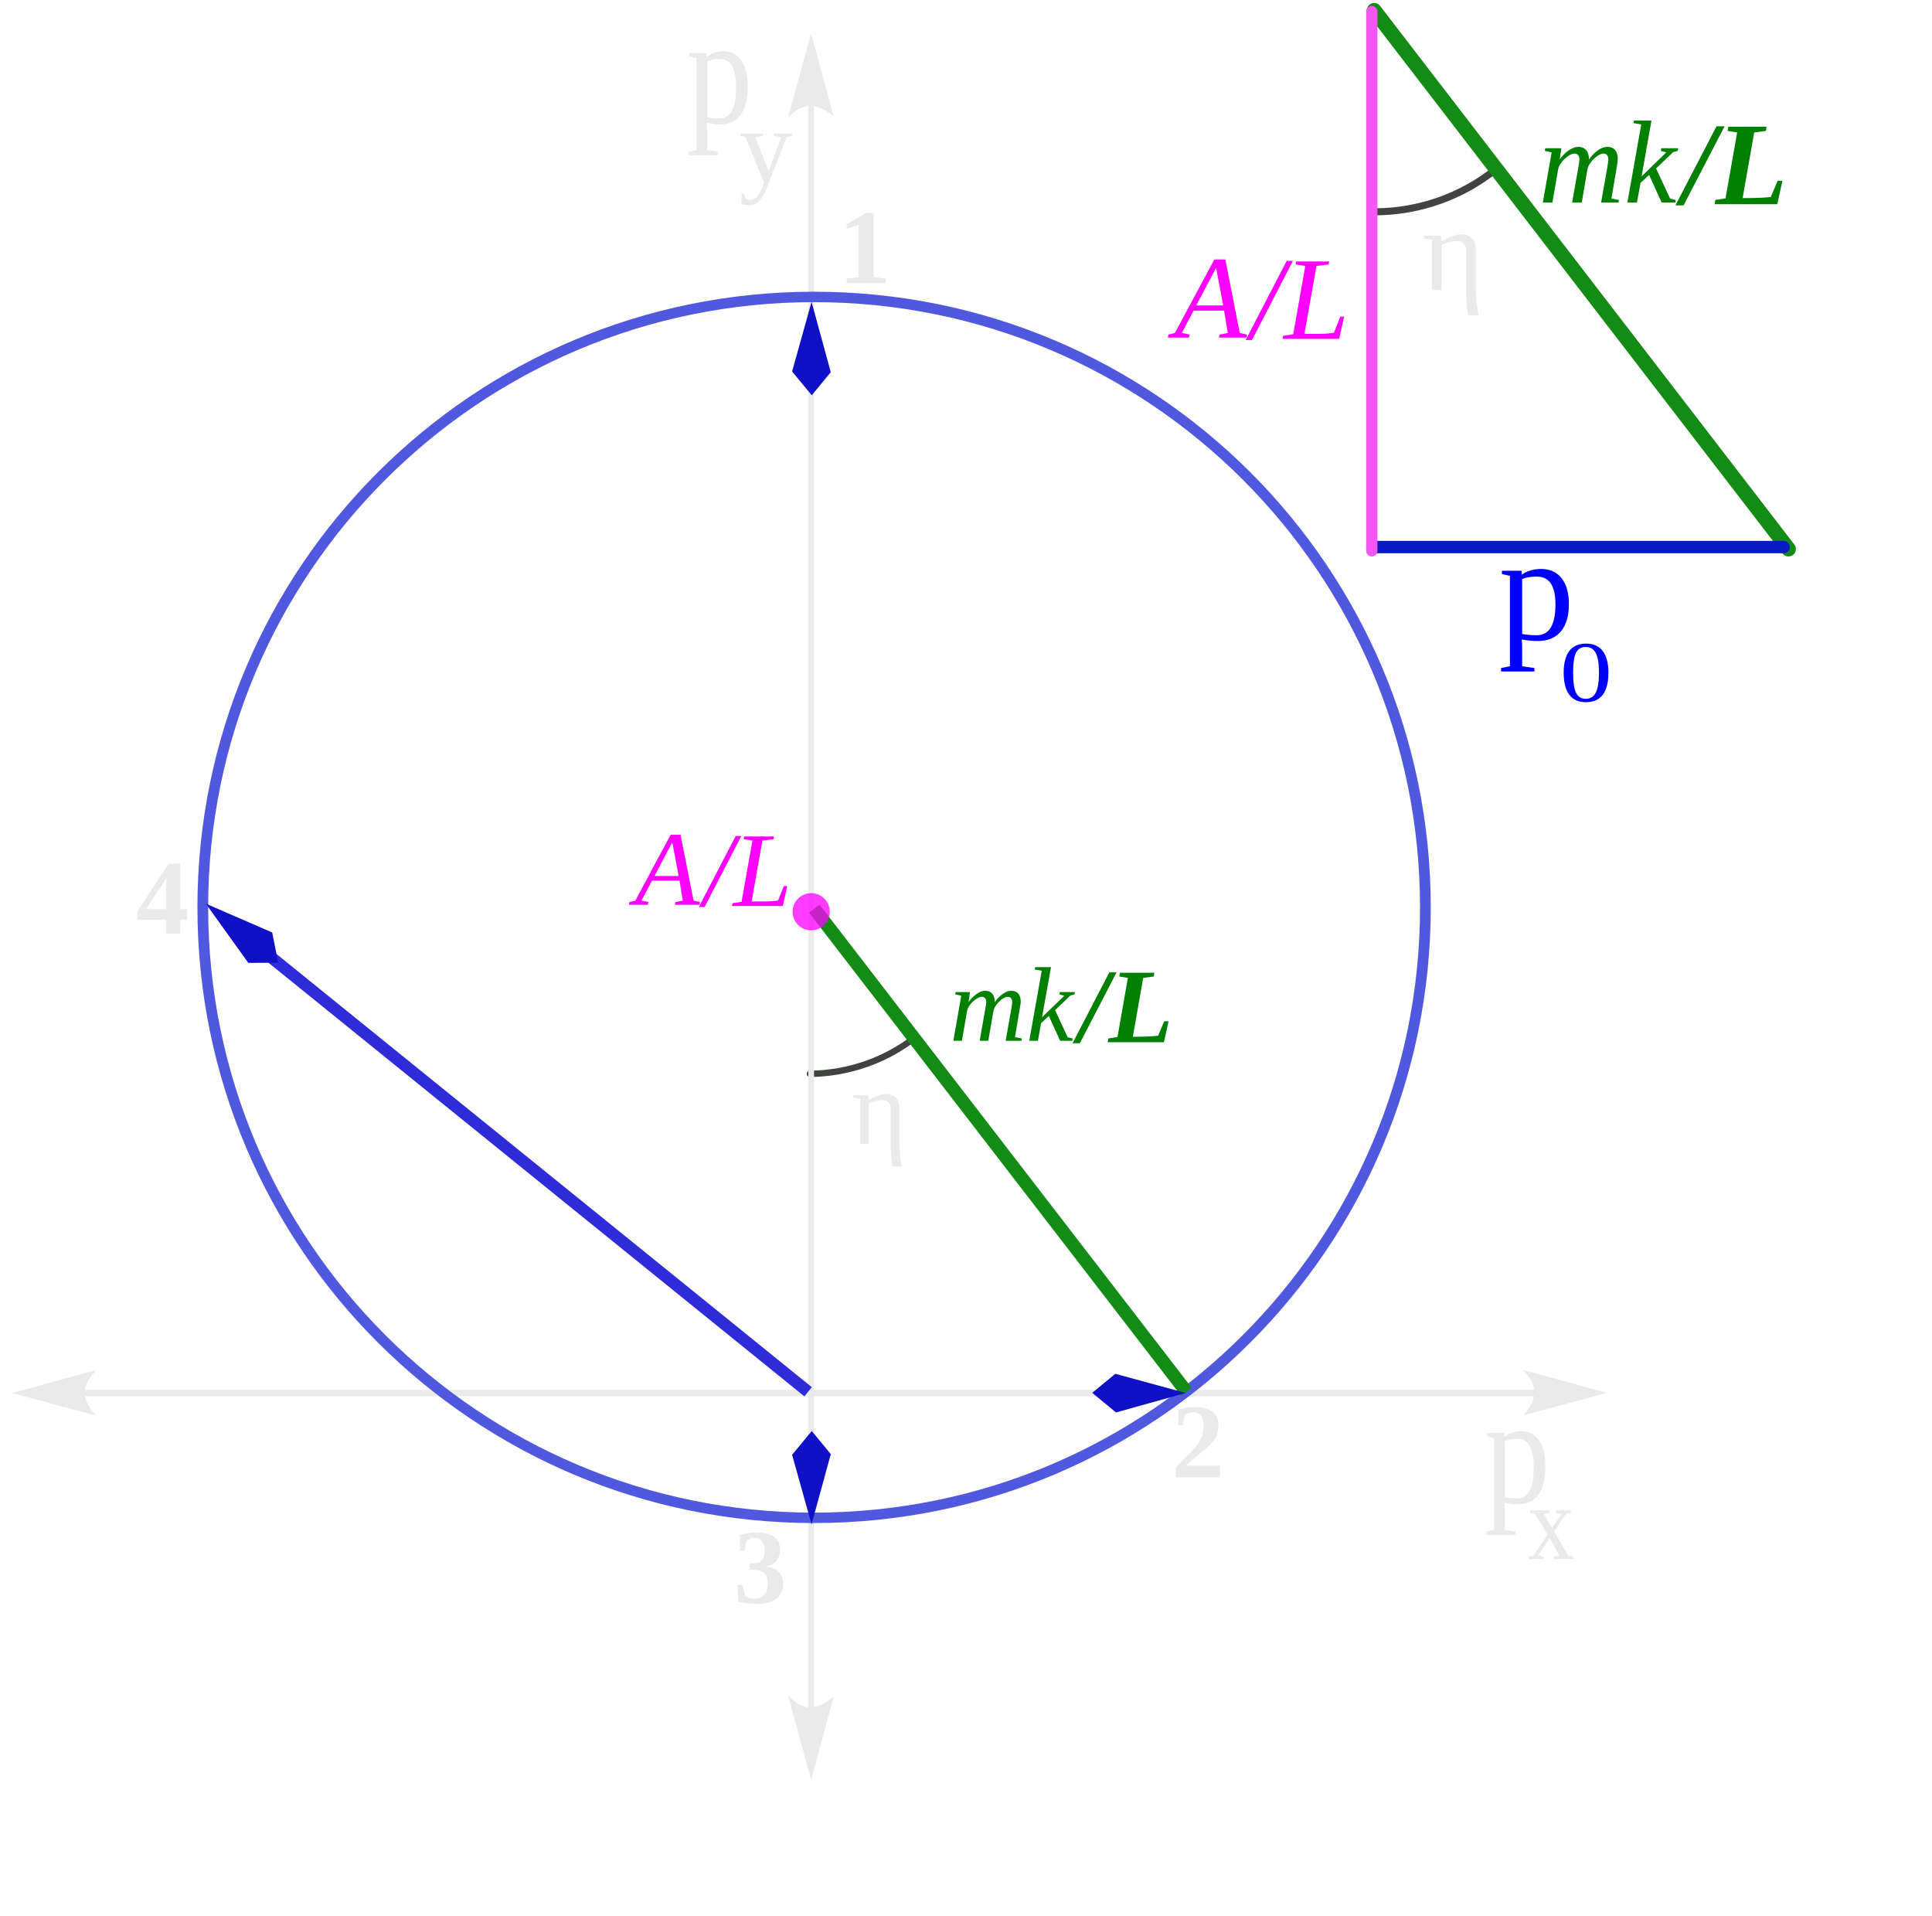
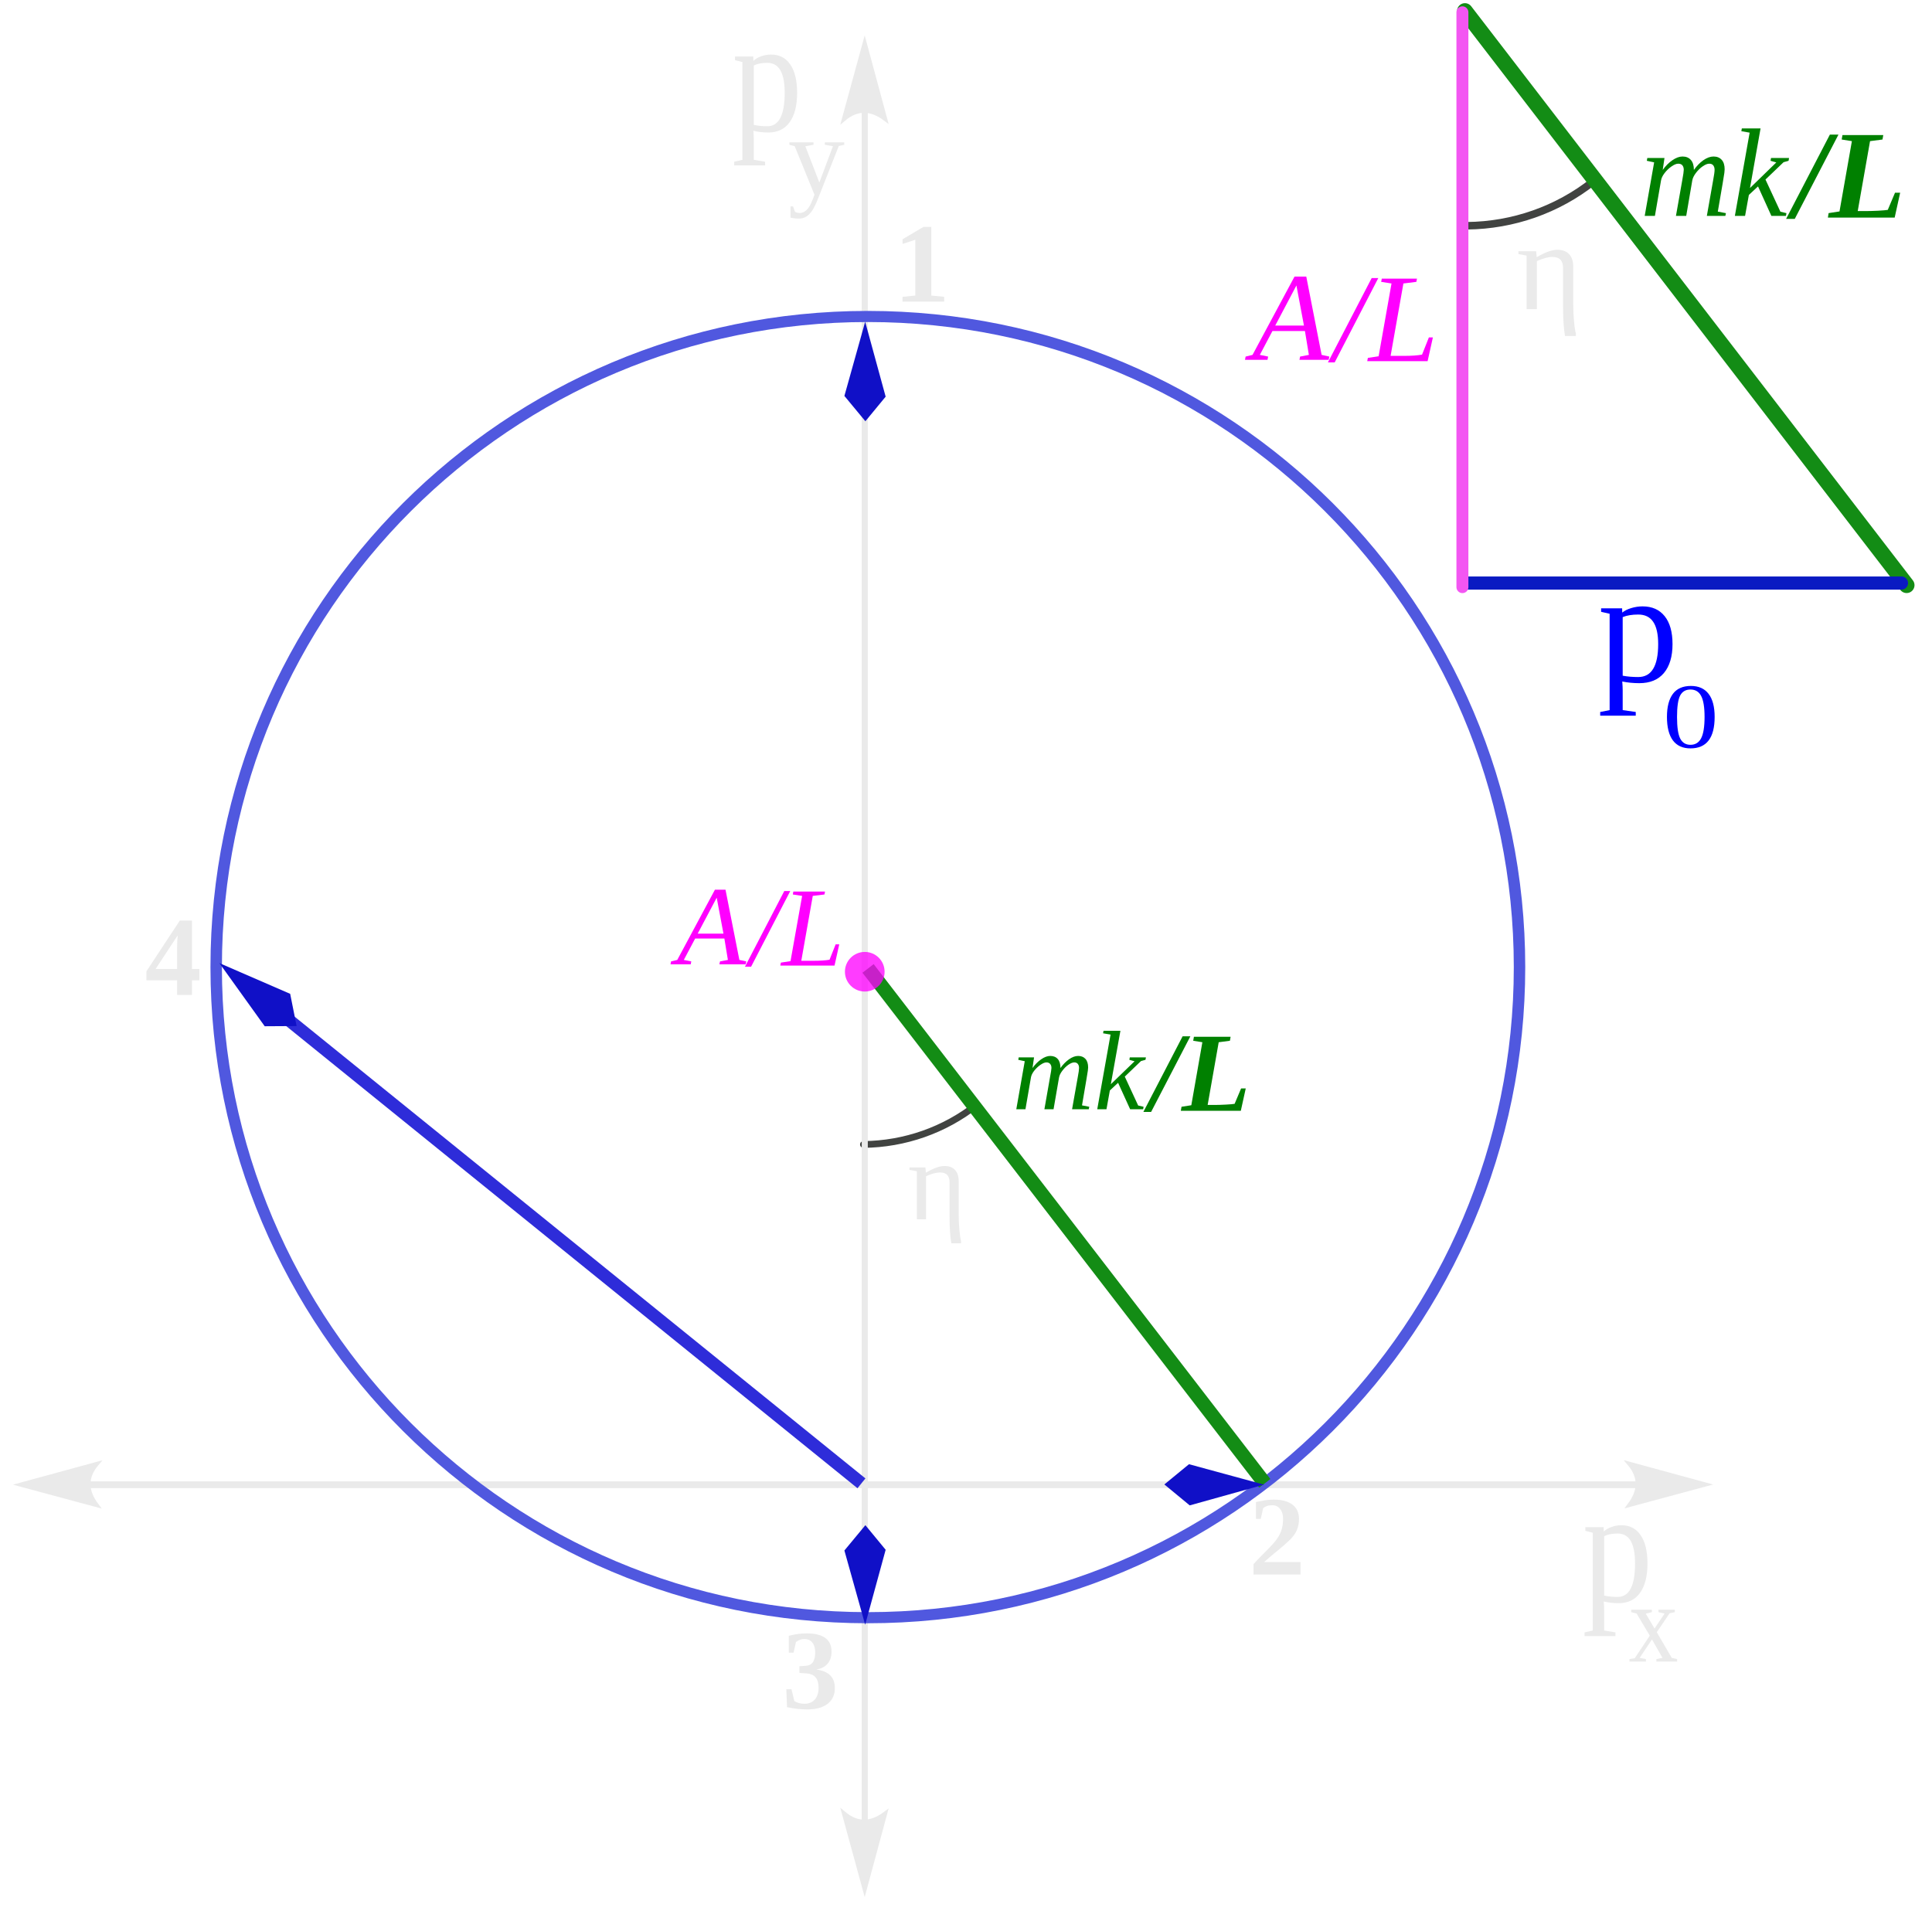
- <svg xmlns="http://www.w3.org/2000/svg" width="343pt" height="340pt" id="svg2160">
+ <svg xmlns="http://www.w3.org/2000/svg" width="429" height="425" viewBox="0 0 429 425" id="svg2160">
  <defs id="defs2162" />
  <g id="layer1">
    <path transform="translate(110.7885,-178.7115)" d="M 242.992,218.997 A 45.361,44.543 0 0 1 214.989,228.844" id="path3258" style="opacity:0.762;fill:none;fill-opacity:1;fill-rule:nonzero;stroke:#060906;stroke-width:1.668;stroke-linecap:round;stroke-miterlimit:4;stroke-dasharray:none;stroke-dashoffset:0;stroke-opacity:1" />
    <text id="text3260" y="68.654" x="336.731" style="font-size:28px;font-style:normal;font-variant:normal;font-weight:normal;font-stretch:normal;text-align:start;line-height:125%;writing-mode:lr-tb;text-anchor:start;fill:#EAEAEA;fill-opacity:1;stroke:none;stroke-width:1px;stroke-linecap:butt;stroke-linejoin:miter;stroke-opacity:1;font-family:Times New Roman" xml:space="preserve">
      <tspan y="68.654" x="336.731" id="tspan3262">η</tspan>
    </text>
    <path style="opacity:0.762;fill:none;fill-opacity:1;fill-rule:nonzero;stroke:#060906;stroke-width:1.668;stroke-linecap:round;stroke-miterlimit:4;stroke-dasharray:none;stroke-dashoffset:0;stroke-opacity:1" id="path3222" d="M 242.992,218.997 A 45.361,44.543 0 0 1 214.989,228.844" transform="matrix(0.8981853,0,0,0.8968369,-1.375136,48.92559)" />
    <path style="fill:none;fill-rule:evenodd;stroke:#EAEAEA;stroke-width:1.348;stroke-linecap:butt;stroke-linejoin:miter;stroke-miterlimit:4;stroke-dasharray:none;stroke-opacity:1" d="M 192.02,16.716 L 192.02,412.075" id="path2169" />
    <text xml:space="preserve" style="font-size:25.13px;font-style:normal;font-variant:normal;font-weight:normal;font-stretch:normal;text-align:start;line-height:125%;writing-mode:lr-tb;text-anchor:start;fill:#EAEAEA;fill-opacity:1;stroke:none;stroke-width:1px;stroke-linecap:butt;stroke-linejoin:miter;stroke-opacity:1;font-family:Times New Roman" x="201.412" y="270.975" id="text3144" transform="scale(1.000752,0.999249)">
      <tspan id="tspan3146" x="201.412" y="270.975">η</tspan>
    </text>
    <path style="fill:#EAEAEA;fill-rule:evenodd;stroke:#EAEAEA;stroke-width:0.898px;stroke-linecap:butt;stroke-linejoin:miter;stroke-opacity:1" d="M 192.003,9.569 L 187.39,26.435 C 190.355,23.943 193.412,24.052 196.55,26.403 L 192.003,9.569 z " id="path3152" />
    <path id="path3154" d="M 192.003,419.583 L 187.39,402.716 C 190.355,405.208 193.412,405.1 196.55,402.748 L 192.003,419.583 z " style="fill:#EAEAEA;fill-rule:evenodd;stroke:#EAEAEA;stroke-width:0.898px;stroke-linecap:butt;stroke-linejoin:miter;stroke-opacity:1" />
    <path id="path3156" d="M 368.782,329.724 L 16.056,329.724" style="fill:none;fill-rule:evenodd;stroke:#EAEAEA;stroke-width:1.497;stroke-linecap:butt;stroke-linejoin:miter;stroke-miterlimit:4;stroke-dasharray:none;stroke-opacity:1" />
    <path id="path3158" d="M 378.695,329.67 L 361.803,325.064 C 364.299,328.025 364.19,331.078 361.835,334.211 L 378.695,329.67 z " style="fill:#EAEAEA;fill-rule:evenodd;stroke:#EAEAEA;stroke-width:0.898px;stroke-linecap:butt;stroke-linejoin:miter;stroke-opacity:1" />
    <path style="fill:#EAEAEA;fill-rule:evenodd;stroke:#EAEAEA;stroke-width:0.898px;stroke-linecap:butt;stroke-linejoin:miter;stroke-opacity:1" d="M 4.592,329.705 L 21.484,325.099 C 18.988,328.06 19.097,331.113 21.451,334.246 L 4.592,329.705 z " id="path3160" />
    <text xml:space="preserve" style="font-size:33.617px;font-style:normal;font-variant:normal;font-weight:normal;font-stretch:normal;text-align:start;line-height:125%;writing-mode:lr-tb;text-anchor:start;fill:#EAEAEA;fill-opacity:1;stroke:none;stroke-width:1px;stroke-linecap:butt;stroke-linejoin:miter;stroke-opacity:1;font-family:Times New Roman" x="376.058" y="332.295" id="text3162" transform="scale(0.9342706,1.070354)">
      <tspan id="tspan3164" x="376.058" y="332.295">p</tspan>
    </text>
    <text xml:space="preserve" style="font-size:23.534px;font-style:normal;font-variant:normal;font-weight:normal;font-stretch:normal;text-align:start;line-height:125%;writing-mode:lr-tb;text-anchor:start;fill:#EAEAEA;fill-opacity:1;stroke:none;stroke-width:1px;stroke-linecap:butt;stroke-linejoin:miter;stroke-opacity:1;font-family:Times New Roman" x="385.875" y="345.814" id="text3166" transform="scale(0.9371841,1.067026)">
      <tspan id="tspan3168" x="385.875" y="345.814">x</tspan>
    </text>
    <text xml:space="preserve" style="font-size:25.13px;font-style:normal;font-variant:normal;font-weight:normal;font-stretch:normal;text-align:start;line-height:125%;writing-mode:lr-tb;text-anchor:start;fill:#EAEAEA;fill-opacity:1;stroke:none;stroke-width:1px;stroke-linecap:butt;stroke-linejoin:miter;stroke-opacity:1;font-family:Times New Roman" x="174.847" y="43.16" id="text3170" transform="scale(1.000752,0.999249)">
      <tspan id="tspan3172" x="174.847" y="43.16">y</tspan>
    </text>
    <text xml:space="preserve" style="font-size:25.13px;font-style:normal;font-variant:normal;font-weight:bold;font-stretch:normal;text-align:start;line-height:125%;writing-mode:lr-tb;text-anchor:start;fill:#EAEAEA;fill-opacity:1;stroke:none;stroke-width:1px;stroke-linecap:butt;stroke-linejoin:miter;stroke-opacity:1;font-family:Times New Roman" x="198.236" y="67.025" id="text3174" transform="scale(1.000752,0.999249)">
      <tspan id="tspan3176" x="198.236" y="67.025">1</tspan>
    </text>
    <text xml:space="preserve" style="font-size:25.13px;font-style:normal;font-variant:normal;font-weight:bold;font-stretch:normal;text-align:start;line-height:125%;writing-mode:lr-tb;text-anchor:start;fill:#EAEAEA;fill-opacity:1;stroke:none;stroke-width:1px;stroke-linecap:butt;stroke-linejoin:miter;stroke-opacity:1;font-family:Times New Roman" x="277.07" y="349.922" id="text3178" transform="scale(1.000752,0.999249)">
      <tspan id="tspan3180" x="277.07" y="349.922">2</tspan>
    </text>
    <text xml:space="preserve" style="font-size:25.13px;font-style:normal;font-variant:normal;font-weight:bold;font-stretch:normal;text-align:start;line-height:125%;writing-mode:lr-tb;text-anchor:start;fill:#EAEAEA;fill-opacity:1;stroke:none;stroke-width:1px;stroke-linecap:butt;stroke-linejoin:miter;stroke-opacity:1;font-family:Times New Roman" x="173.537" y="379.652" id="text3182" transform="scale(1.000752,0.999249)">
      <tspan id="tspan3184" x="173.537" y="379.652">3</tspan>
    </text>
    <text xml:space="preserve" style="font-size:25.13px;font-style:normal;font-variant:normal;font-weight:bold;font-stretch:normal;text-align:start;line-height:125%;writing-mode:lr-tb;text-anchor:start;fill:#EAEAEA;fill-opacity:1;stroke:none;stroke-width:1px;stroke-linecap:butt;stroke-linejoin:miter;stroke-opacity:1;font-family:Times New Roman" x="32.144" y="221.12" id="text3186" transform="scale(1.000752,0.999249)">
      <tspan id="tspan3188" x="32.144" y="221.12">4</tspan>
    </text>
    <text xml:space="preserve" style="font-size:25.13px;font-style:italic;font-variant:normal;font-weight:normal;font-stretch:normal;text-align:start;line-height:125%;writing-mode:lr-tb;text-anchor:start;fill:#ff00ff;fill-opacity:1;stroke:none;stroke-width:1px;stroke-linecap:butt;stroke-linejoin:miter;stroke-opacity:1;font-family:Times New Roman" x="150.15" y="214.32" id="text3190" transform="scale(1.000752,0.999249)">
      <tspan id="tspan3192" x="150.15" y="214.32">A</tspan>
    </text>
    <text xml:space="preserve" style="font-size:25.13px;font-style:italic;font-variant:normal;font-weight:normal;font-stretch:normal;text-align:start;line-height:125%;writing-mode:lr-tb;text-anchor:start;fill:#008000;fill-opacity:1;stroke:none;stroke-width:1px;stroke-linecap:butt;stroke-linejoin:miter;stroke-opacity:1;font-family:Times New Roman" x="224.592" y="246.518" id="text3194" transform="scale(1.000752,0.999249)">
      <tspan id="tspan3196" x="224.592" y="246.518">mk</tspan>
    </text>
    <text xml:space="preserve" style="font-size:25.13px;font-style:italic;font-variant:normal;font-weight:bold;font-stretch:normal;text-align:start;line-height:125%;writing-mode:lr-tb;text-anchor:start;fill:#008000;fill-opacity:1;stroke:none;stroke-width:1px;stroke-linecap:butt;stroke-linejoin:miter;stroke-opacity:1;font-family:Times New Roman" x="255.21" y="246.864" id="text3198" transform="scale(1.000752,0.999249)">
      <tspan id="tspan3200" x="255.21" y="246.864">/L</tspan>
    </text>
    <path style="opacity:1;fill:none;fill-opacity:1;fill-rule:nonzero;stroke:#5058df;stroke-width:2.835;stroke-linecap:round;stroke-miterlimit:4;stroke-dasharray:none;stroke-dashoffset:0;stroke-opacity:1" id="path3202" d="M 374 216 A 161.5 166 0 1 1  51,216 A 161.5 166 0 1 1  374 216 z" transform="matrix(0.89599,0,0,0.8703924,2.309122,26.76165)" />
    <path style="fill:none;fill-rule:evenodd;stroke:#2e2cd9;stroke-width:2.805;stroke-linecap:butt;stroke-linejoin:miter;stroke-miterlimit:4;stroke-dasharray:none;stroke-opacity:1" d="M 191.286,329.411 L 60.104,223.277" id="path3204" />
    <path style="fill:none;fill-rule:evenodd;stroke:#138c15;stroke-width:3.141;stroke-linecap:butt;stroke-linejoin:miter;stroke-miterlimit:4;stroke-dasharray:none;stroke-opacity:1" d="M 192.754,215.065 L 280.845,329.411" id="path3206" />
    <path style="fill:#1010c7;fill-opacity:1;fill-rule:evenodd;stroke:none;stroke-width:1px;stroke-linecap:butt;stroke-linejoin:miter;stroke-opacity:1" d="M 192.111,71.447 L 187.498,87.928 L 192.157,93.551 L 196.659,88.089 L 192.111,71.447 z " id="path3208" />
    <path id="path3210" d="M 192.111,360.809 L 187.498,344.328 L 192.157,338.705 L 196.659,344.168 L 192.111,360.809 z " style="fill:#1010c7;fill-opacity:1;fill-rule:evenodd;stroke:none;stroke-width:1px;stroke-linecap:butt;stroke-linejoin:miter;stroke-opacity:1" />
    <path style="fill:#1010c7;fill-opacity:1;fill-rule:evenodd;stroke:none;stroke-width:1px;stroke-linecap:butt;stroke-linejoin:miter;stroke-opacity:1" d="M 280.681,329.704 L 264.176,334.31 L 258.544,329.658 L 264.015,325.163 L 280.681,329.704 z " id="path3212" />
    <path id="path3214" d="M 48.715,213.882 L 64.432,220.705 L 65.863,227.862 L 58.778,227.904 L 48.715,213.882 z " style="fill:#1010c7;fill-opacity:1;fill-rule:evenodd;stroke:none;stroke-width:1px;stroke-linecap:butt;stroke-linejoin:miter;stroke-opacity:1" />
    <path style="opacity:0.762;fill:#ff00ff;fill-opacity:1;fill-rule:nonzero;stroke:none;stroke-width:1.668;stroke-linecap:round;stroke-miterlimit:4;stroke-dasharray:none;stroke-dashoffset:0;stroke-opacity:1" id="path3216" d="M 146.298 158.558 A 4.904 4.904 0 1 1  136.49,158.558 A 4.904 4.904 0 1 1  146.298 158.558 z" transform="matrix(0.8981853,0,0,0.8968369,65.02149,73.59723)" />
    <text xml:space="preserve" style="font-size:22.651px;font-style:normal;font-variant:normal;font-weight:normal;font-stretch:normal;text-align:start;line-height:125%;writing-mode:lr-tb;text-anchor:start;fill:#0000ff;fill-opacity:1;stroke:none;stroke-width:1px;stroke-linecap:butt;stroke-linejoin:miter;stroke-opacity:1;font-family:Times New Roman" x="335.008" y="182.943" id="text3218" transform="scale(1.10206,0.9073913)">
      <tspan id="tspan3220" x="335.008" y="182.943">0</tspan>
    </text>
    <text id="text3224" y="214.588" x="166.452" style="font-size:25.13px;font-style:italic;font-variant:normal;font-weight:normal;font-stretch:normal;text-align:start;line-height:125%;writing-mode:lr-tb;text-anchor:start;fill:#ff00ff;fill-opacity:1;stroke:none;stroke-width:1px;stroke-linecap:butt;stroke-linejoin:miter;stroke-opacity:1;font-family:Times New Roman" xml:space="preserve" transform="scale(1.000752,0.999249)">
      <tspan y="214.588" x="166.452" id="tspan3226">/L</tspan>
    </text>
    <text id="text3228" y="79.904" x="277.981" style="font-size:28px;font-style:italic;font-variant:normal;font-weight:normal;font-stretch:normal;text-align:start;line-height:125%;writing-mode:lr-tb;text-anchor:start;fill:#ff00ff;fill-opacity:1;stroke:none;stroke-width:1px;stroke-linecap:butt;stroke-linejoin:miter;stroke-opacity:1;font-family:Times New Roman" xml:space="preserve">
      <tspan y="79.904" x="277.981" id="tspan3230">A</tspan>
    </text>
    <text xml:space="preserve" style="font-size:28px;font-style:italic;font-variant:normal;font-weight:normal;font-stretch:normal;text-align:start;line-height:125%;writing-mode:lr-tb;text-anchor:start;fill:#ff00ff;fill-opacity:1;stroke:none;stroke-width:1px;stroke-linecap:butt;stroke-linejoin:miter;stroke-opacity:1;font-family:Times New Roman" x="296.144" y="80.202" id="text3232">
      <tspan id="tspan3234" x="296.144" y="80.202">/L</tspan>
    </text>
    <text id="text3236" y="47.942" x="364.192" style="font-size:28px;font-style:italic;font-variant:normal;font-weight:normal;font-stretch:normal;text-align:start;line-height:125%;writing-mode:lr-tb;text-anchor:start;fill:#008000;fill-opacity:1;stroke:none;stroke-width:1px;stroke-linecap:butt;stroke-linejoin:miter;stroke-opacity:1;font-family:Times New Roman" xml:space="preserve">
      <tspan y="47.942" x="364.192" id="tspan3238">mk</tspan>
    </text>
    <text id="text3240" y="48.327" x="398.308" style="font-size:28px;font-style:italic;font-variant:normal;font-weight:bold;font-stretch:normal;text-align:start;line-height:125%;writing-mode:lr-tb;text-anchor:start;fill:#008000;fill-opacity:1;stroke:none;stroke-width:1px;stroke-linecap:butt;stroke-linejoin:miter;stroke-opacity:1;font-family:Times New Roman" xml:space="preserve">
      <tspan y="48.327" x="398.308" id="tspan3242">/L</tspan>
    </text>
    <text transform="scale(0.9342706,1.070354)" id="text3244" y="27.164" x="173.954" style="font-size:33.617px;font-style:normal;font-variant:normal;font-weight:normal;font-stretch:normal;text-align:start;line-height:125%;writing-mode:lr-tb;text-anchor:start;fill:#EAEAEA;fill-opacity:1;stroke:none;stroke-width:1px;stroke-linecap:butt;stroke-linejoin:miter;stroke-opacity:1;font-family:Times New Roman" xml:space="preserve">
      <tspan y="27.164" x="173.954" id="tspan3246">p</tspan>
    </text>
    <path id="path3248" d="M 325.288,2.452 L 423.365,129.952" style="fill:none;fill-rule:evenodd;stroke:#138c15;stroke-width:3.5;stroke-linecap:round;stroke-linejoin:miter;stroke-miterlimit:4;stroke-dasharray:none;stroke-opacity:1" />
    <path style="fill:none;fill-rule:evenodd;stroke:#0a1ac2;stroke-width:2.925;stroke-linecap:round;stroke-linejoin:miter;stroke-miterlimit:4;stroke-dasharray:none;stroke-opacity:1" d="M 422.218,129.483 L 325.69,129.483" id="path3250" />
    <path id="path3252" d="M 324.728,2.734 L 324.728,130.386" style="fill:none;fill-rule:evenodd;stroke:#f356f2;stroke-width:2.654;stroke-linecap:round;stroke-linejoin:miter;stroke-miterlimit:4;stroke-dasharray:none;stroke-opacity:1" />
    <text transform="scale(1.008698,0.9913772)" id="text3254" y="152.691" x="351.68" style="font-size:35.783px;font-style:normal;font-variant:normal;font-weight:normal;font-stretch:normal;text-align:start;line-height:125%;writing-mode:lr-tb;text-anchor:start;fill:#0000ff;fill-opacity:1;stroke:none;stroke-width:1px;stroke-linecap:butt;stroke-linejoin:miter;stroke-opacity:1;font-family:Times New Roman" xml:space="preserve">
      <tspan y="152.691" x="351.68" id="tspan3256">p</tspan>
    </text>
  </g>
</svg>
